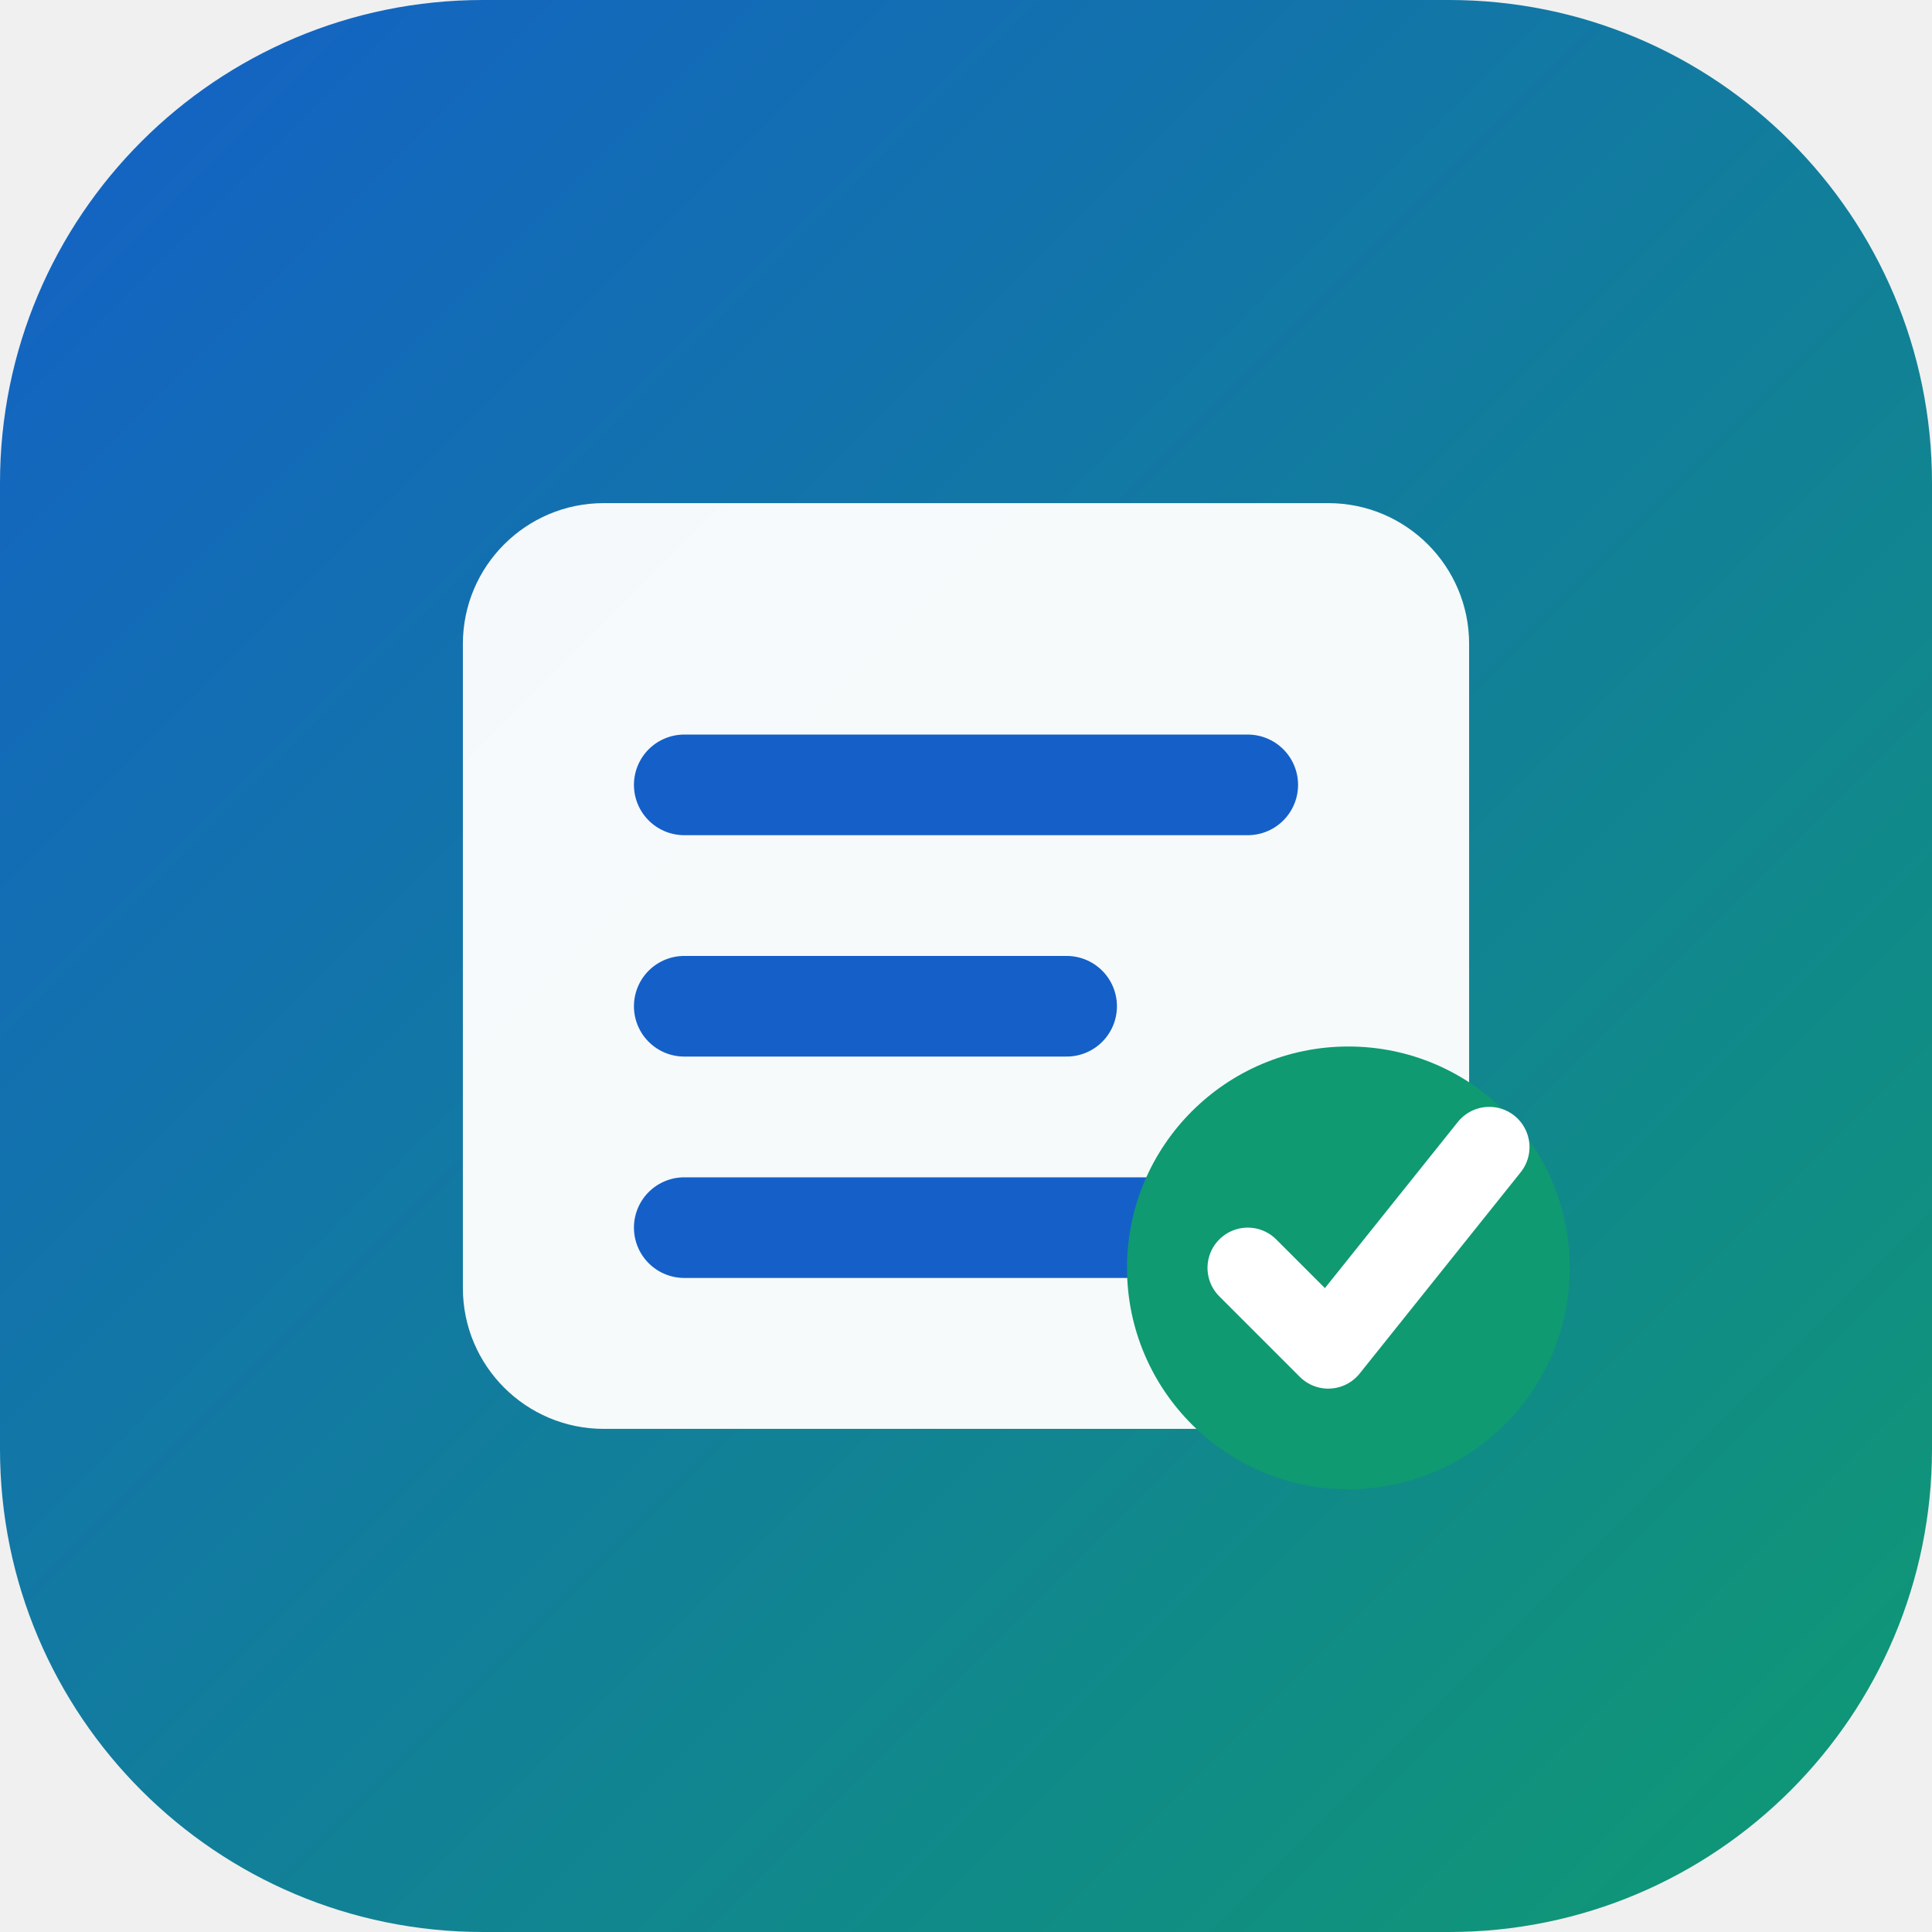
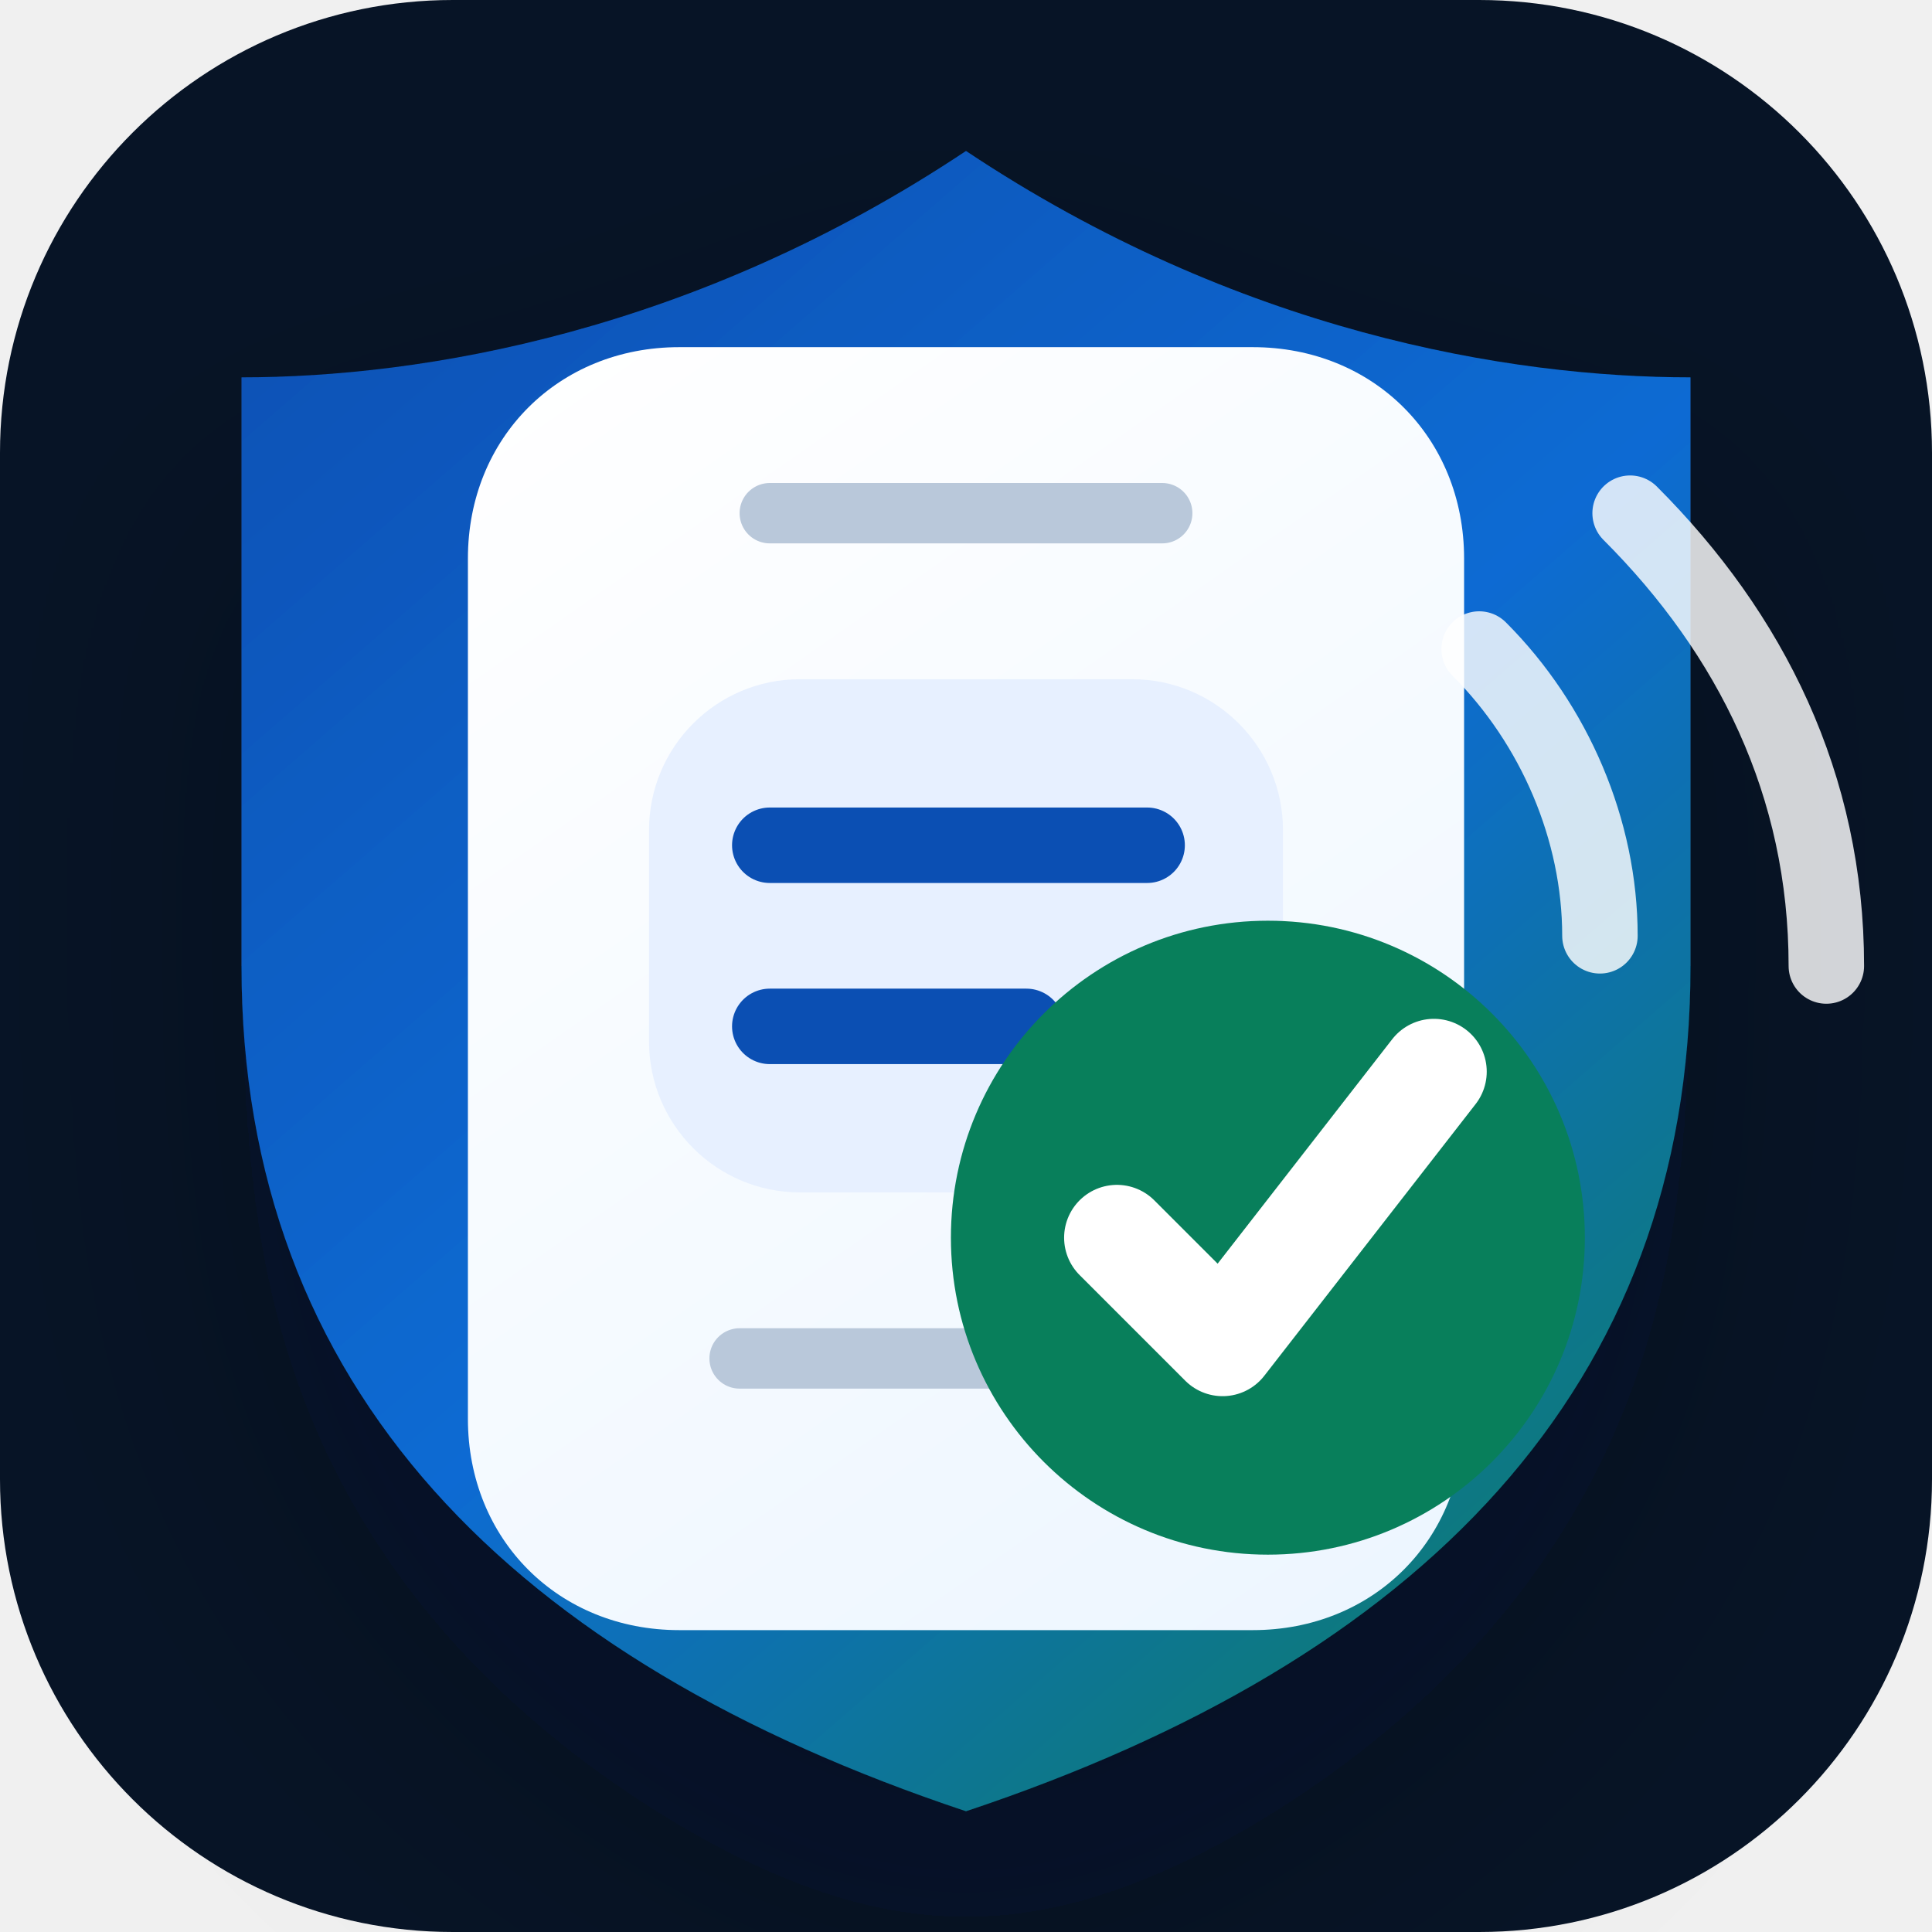
- <svg xmlns="http://www.w3.org/2000/svg" viewBox="0 0 96 96" role="img" aria-label="Lifeline Options Assistant">
+ <svg xmlns="http://www.w3.org/2000/svg" viewBox="0 0 128 128" role="img" aria-label="Lifeline Options Assistant">
  <defs>
-     <linearGradient id="g" x1="0" x2="1" y1="0" y2="1">
-       <stop stop-color="#1460c8" />
-       <stop offset="1" stop-color="#0f9a71" />
+     <linearGradient id="bg" x1="18" x2="110" y1="12" y2="118" gradientUnits="userSpaceOnUse">
+       <stop stop-color="#0b4fb3" />
+       <stop offset=".52" stop-color="#0b6bd3" />
+       <stop offset="1" stop-color="#087f5b" />
    </linearGradient>
+     <linearGradient id="card" x1="35" x2="93" y1="22" y2="105" gradientUnits="userSpaceOnUse">
+       <stop stop-color="#fff" />
+       <stop offset="1" stop-color="#edf6ff" />
+     </linearGradient>
+     <filter id="shadow" x="-30%" y="-30%" width="160%" height="160%">
+       <feDropShadow dx="0" dy="10" stdDeviation="10" flood-color="#071426" flood-opacity=".22" />
+     </filter>
  </defs>
-   <rect width="96" height="96" rx="24" fill="url(#g)" />
-   <path d="M30 25h36a7 7 0 0 1 7 7v32a7 7 0 0 1-7 7H30a7 7 0 0 1-7-7V32a7 7 0 0 1 7-7Z" fill="#fff" opacity=".96" />
-   <path d="M34 39h28M34 50h19M34 61h25" stroke="#1460c8" stroke-width="5" stroke-linecap="round" />
-   <circle cx="67" cy="63" r="11" fill="#0f9a71" />
-   <path d="m62 63 4 4 8-10" stroke="#fff" stroke-width="4" fill="none" stroke-linecap="round" stroke-linejoin="round" />
+   <rect width="128" height="128" rx="30" fill="#071426" />
+   <path d="M64 10c18 12 36 15 48 15v39c0 28-18 46-48 56C34 110 16 92 16 64V25c12 0 30-3 48-15Z" fill="url(#bg)" filter="url(#shadow)" />
+   <path d="M45 23h38c8 0 14 6 14 14v57c0 8-6 14-14 14H45c-8 0-14-6-14-14V37c0-8 6-14 14-14Z" fill="url(#card)" />
+   <path d="M51 34h26M49 90h30" stroke="#b9c8da" stroke-width="4" stroke-linecap="round" />
+   <rect x="43" y="45" width="42" height="34" rx="10" fill="#e7f0ff" />
+   <path d="M51 56h25M51 68h17" stroke="#0b4fb3" stroke-width="5" stroke-linecap="round" />
+   <circle cx="84" cy="82" r="21" fill="#087f5b" />
+   <path d="m74 82 7 7 14-18" stroke="#fff" stroke-width="7" fill="none" stroke-linecap="round" stroke-linejoin="round" />
+   <path d="M98 43c5 5 8 12 8 19M108 34c8 8 13 18 13 30" stroke="#fff" stroke-width="5" fill="none" stroke-linecap="round" opacity=".82" />
</svg>
